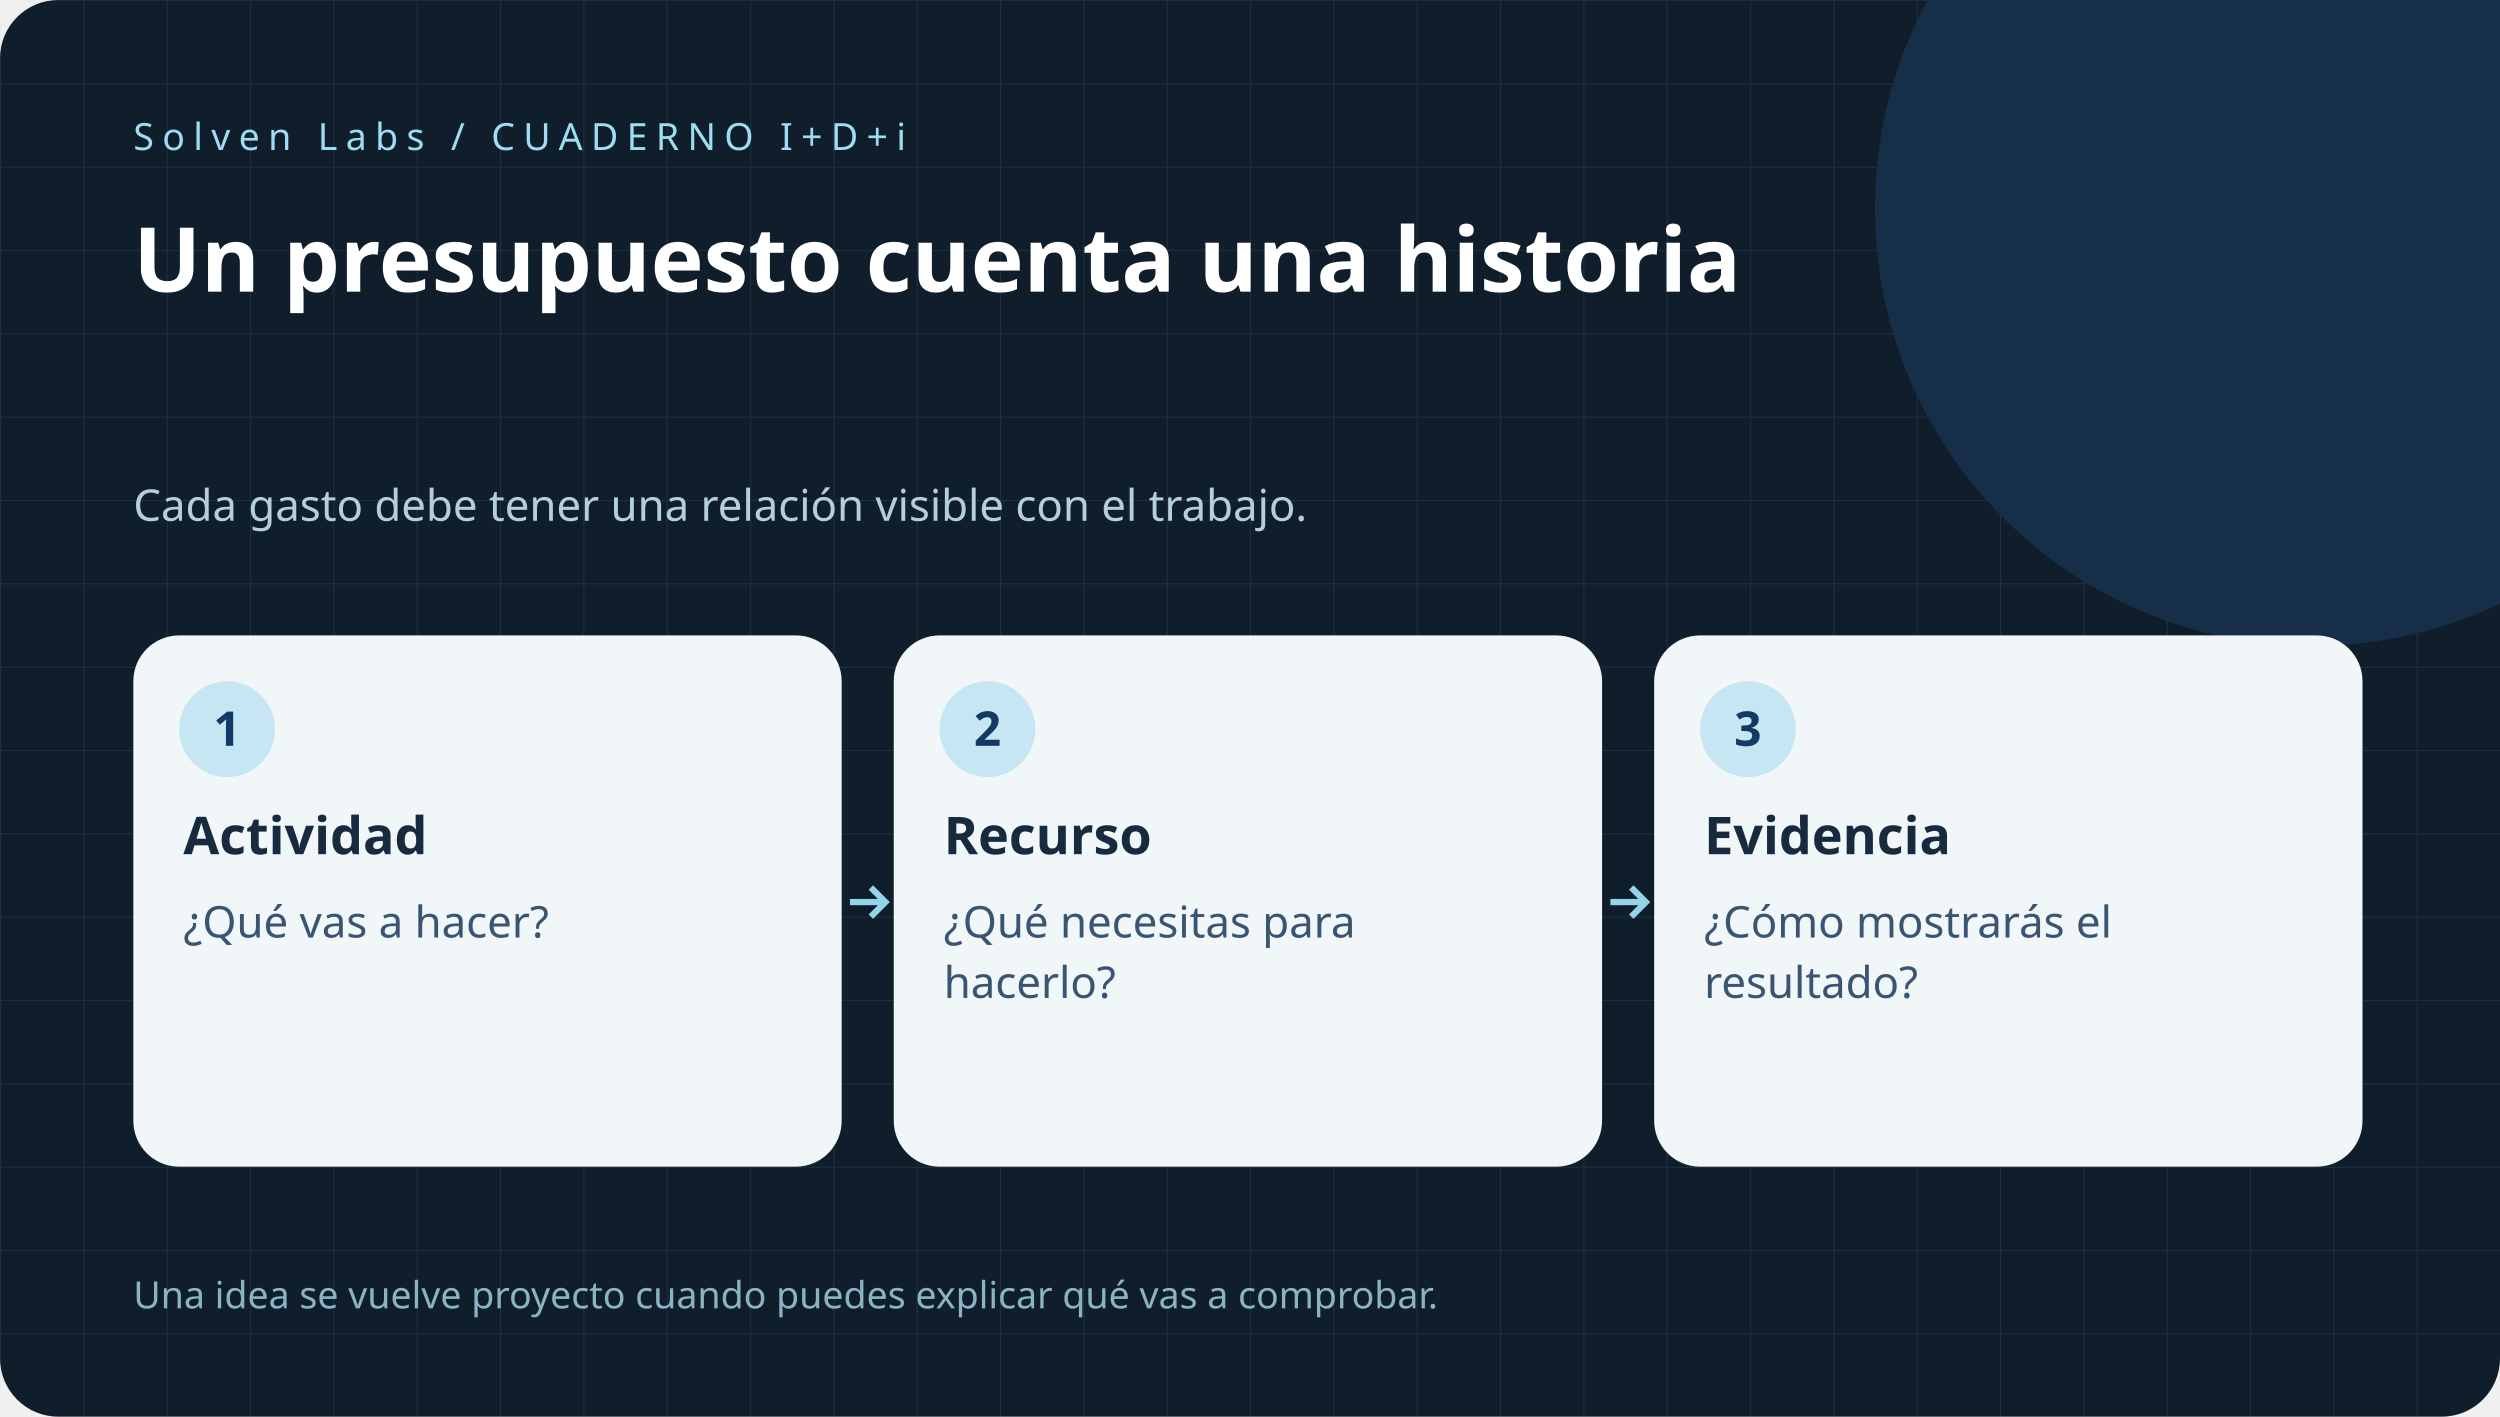
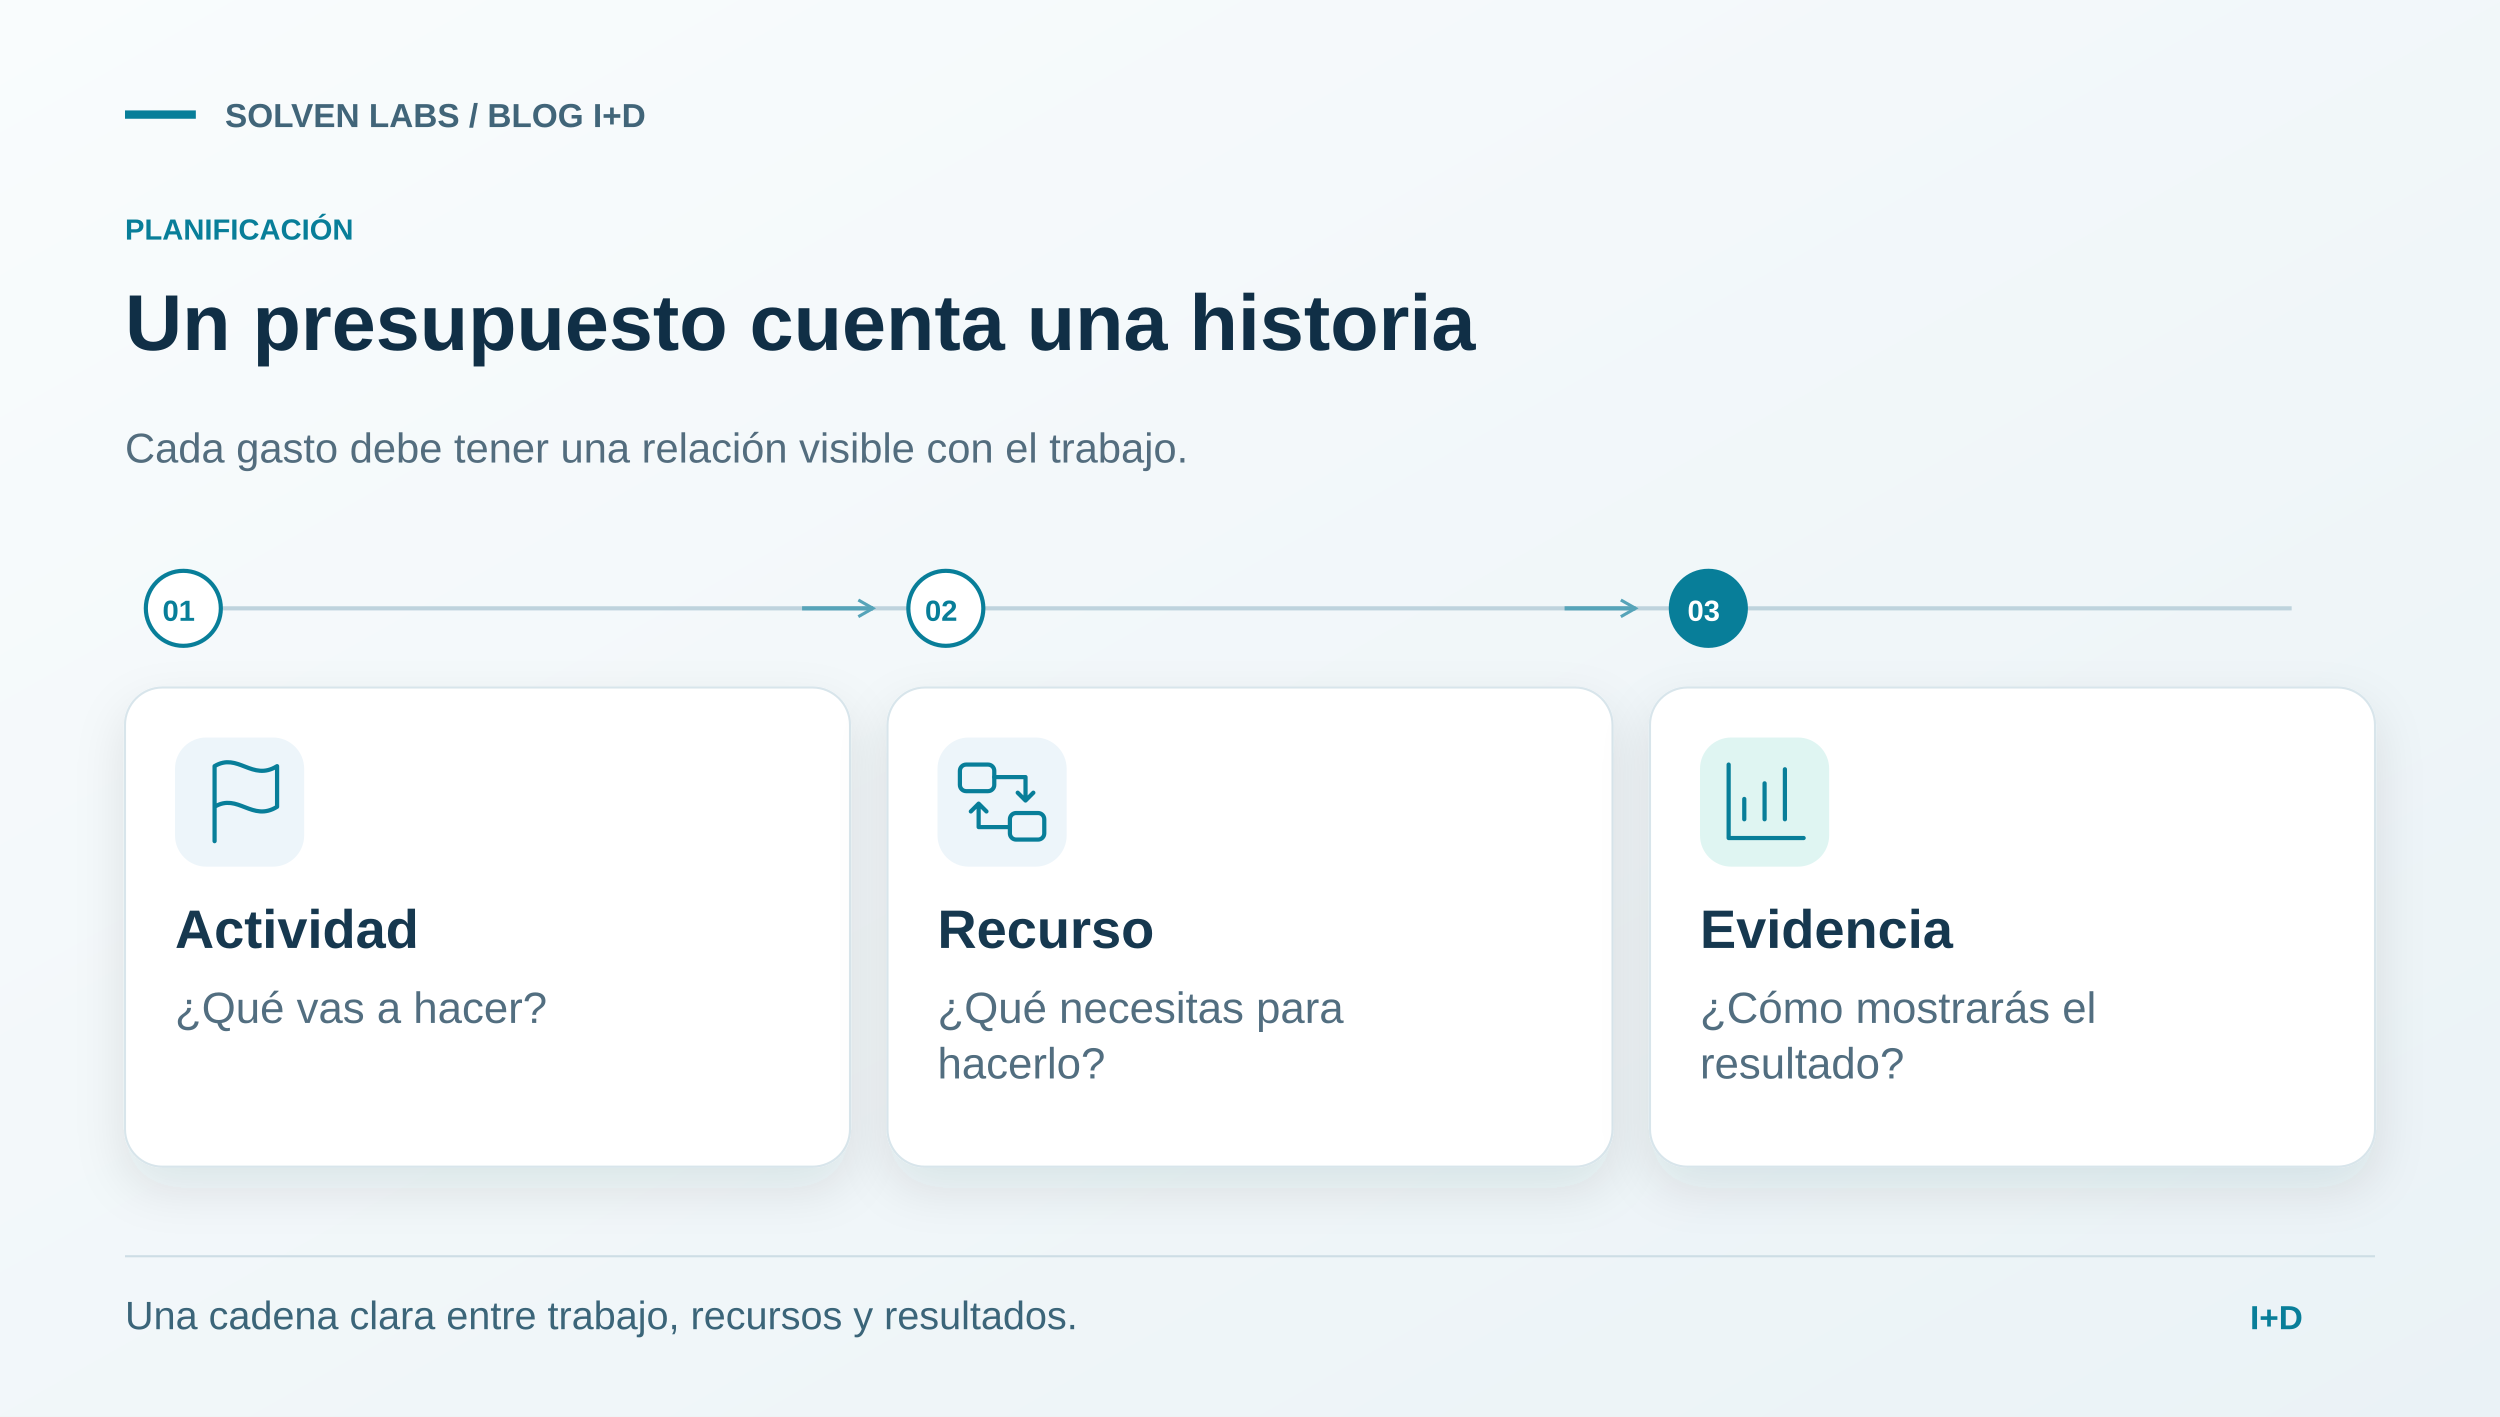
- <svg xmlns="http://www.w3.org/2000/svg" viewBox="0 0 1200 680" role="img">
+ <svg xmlns="http://www.w3.org/2000/svg" viewBox="0 0 1200 680" role="img" aria-labelledby="title desc">
  <defs>
-     <pattern id="g" width="40" height="40" patternUnits="userSpaceOnUse">
-       <path d="M40 0H0V40" fill="none" stroke="#a4d9ec" stroke-opacity=".09" />
-     </pattern>
+     <linearGradient id="paper" x2="1" y2="1">
+       <stop stop-color="#f9fcfd" />
+       <stop offset="1" stop-color="#eaf2f6" />
+     </linearGradient>
+     <linearGradient id="night" x2="1" y2="1">
+       <stop stop-color="#102d45" />
+       <stop offset="1" stop-color="#061b2b" />
+     </linearGradient>
+     <linearGradient id="glass" x2="0" y2="1">
+       <stop stop-color="#fff" stop-opacity=".12" />
+       <stop offset="1" stop-color="#fff" stop-opacity=".025" />
+     </linearGradient>
+     <filter id="shadow" x="-30%" y="-30%" width="160%" height="180%">
+       <feDropShadow dx="0" dy="10" stdDeviation="12" flood-color="#052d45" flood-opacity=".1" />
+     </filter>
+     <marker id="arrow" viewBox="0 0 10 10" refX="8" refY="5" markerWidth="5" markerHeight="5" orient="auto">
+       <path d="m1 1 7 4-7 4" fill="none" stroke="#56a4b9" stroke-width="1.5" />
+     </marker>
  </defs>
-   <rect width="1200" height="680" rx="28" fill="#101e2c" />
-   <rect width="1200" height="680" fill="url(#g)" />
-   <circle cx="1110" cy="100" r="210" fill="#162e48" />
-   <text x="64" y="72" font-family="sans-serif" font-size="18" letter-spacing="4" fill="#9edcf2">Solven Labs / CUADERNO I+D+i</text>
-   <text x="64" y="140" font-family="sans-serif" font-size="43" font-weight="700" fill="#fff">Un presupuesto cuenta una historia</text>
-   <text x="64" y="250" font-family="sans-serif" font-size="21" fill="#b4cfd9">Cada gasto debe tener una relación visible con el trabajo.</text>
-   <rect x="64" y="305" width="340" height="255" rx="22" fill="#f1f7f9" />
-   <circle cx="109" cy="350" r="23" fill="#c5e6f2" />
-   <text x="109" y="358" text-anchor="middle" font-family="sans-serif" font-weight="700" font-size="23" fill="#123a64">1</text>
-   <text x="88" y="410" font-family="sans-serif" font-size="25" font-weight="700" fill="#172a3e">Actividad</text>
-   <text x="88" y="450" font-family="sans-serif" font-size="21" fill="#3a5572">¿Qué vas a hacer?</text>
-   <path d="M408 433h17m-7-7 7 7-7 7" fill="none" stroke="#93d4eb" stroke-width="3" />
-   <rect x="429" y="305" width="340" height="255" rx="22" fill="#f1f7f9" />
-   <circle cx="474" cy="350" r="23" fill="#c5e6f2" />
-   <text x="474" y="358" text-anchor="middle" font-family="sans-serif" font-weight="700" font-size="23" fill="#123a64">2</text>
-   <text x="453" y="410" font-family="sans-serif" font-size="25" font-weight="700" fill="#172a3e">Recurso</text>
-   <text x="453" y="450" font-family="sans-serif" font-size="21" fill="#3a5572">¿Qué necesitas para</text>
-   <text x="453" y="479" font-family="sans-serif" font-size="21" fill="#3a5572">hacerlo?</text>
-   <path d="M773 433h17m-7-7 7 7-7 7" fill="none" stroke="#93d4eb" stroke-width="3" />
-   <rect x="794" y="305" width="340" height="255" rx="22" fill="#f1f7f9" />
-   <circle cx="839" cy="350" r="23" fill="#c5e6f2" />
-   <text x="839" y="358" text-anchor="middle" font-family="sans-serif" font-weight="700" font-size="23" fill="#123a64">3</text>
-   <text x="818" y="410" font-family="sans-serif" font-size="25" font-weight="700" fill="#172a3e">Evidencia</text>
-   <text x="818" y="450" font-family="sans-serif" font-size="21" fill="#3a5572">¿Cómo mostrarás el</text>
-   <text x="818" y="479" font-family="sans-serif" font-size="21" fill="#3a5572">resultado?</text>
-   <text x="64" y="628" font-family="sans-serif" font-size="18" fill="#8ab4c3">Una idea se vuelve proyecto cuando puedes explicar qué vas a comprobar.</text>
+   <g font-family="Arial, Helvetica, sans-serif">
+     <rect width="1200" height="680" fill="url(#paper)" />
+     <path d="M60 55h34" stroke="#087e99" stroke-width="4" />
+     <text x="108" y="61" fill="#416579" font-size="16" font-weight="700">SOLVEN LABS  /  BLOG I+D</text>
+     <text x="60" y="115" fill="#087e99" font-size="14" font-weight="700">PLANIFICACIÓN</text>
+     <text x="60" y="168" fill="#102f46" font-size="38" font-weight="700">Un presupuesto cuenta una historia</text>
+     <text x="60" y="222" fill="#536d7e" font-size="20" font-weight="400">Cada gasto debe tener una relación visible con el trabajo.</text>
+     <path d="M96 292H1100" stroke="#bed3dd" stroke-width="2" />
+     <circle cx="88" cy="292" r="18" fill="#fff" stroke="#087e99" stroke-width="2" />
+     <text x="78" y="298" fill="#087e99" font-size="14" font-weight="700">01</text>
+     <rect x="60" y="330" width="348" height="230" rx="18" fill="#fff" stroke="#d8e5eb" filter="url(#shadow)" />
+     <rect x="84" y="354" width="62" height="62" rx="15" fill="#edf5fa" />
+     <g transform="translate(91 361) scale(0.75)" fill="none" stroke="#087e99" stroke-width="2.7" stroke-linecap="round" stroke-linejoin="round">
+       <path d="M16 57V9c15-9 24 10 40 0v26c-16 10-25-9-40 0" />
+     </g>
+     <text x="84" y="455" fill="#16384f" font-size="26" font-weight="700">Actividad</text>
+     <text x="84" y="491" fill="#526e80" font-size="21" font-weight="400">¿Qué vas a hacer?</text>
+     <path d="M385 292h34" stroke="#56a4b9" stroke-width="2" marker-end="url(#arrow)" />
+     <circle cx="454" cy="292" r="18" fill="#fff" stroke="#087e99" stroke-width="2" />
+     <text x="444" y="298" fill="#087e99" font-size="14" font-weight="700">02</text>
+     <rect x="426" y="330" width="348" height="230" rx="18" fill="#fff" stroke="#d8e5eb" filter="url(#shadow)" />
+     <rect x="450" y="354" width="62" height="62" rx="15" fill="#edf5fa" />
+     <g transform="translate(457 361) scale(0.75)" fill="none" stroke="#087e99" stroke-width="2.7" stroke-linecap="round" stroke-linejoin="round">
+       <rect x="5" y="8" width="22" height="17" rx="4" />
+       <rect x="37" y="39" width="22" height="17" rx="4" />
+       <path d="M27 16h20v15m-5-5 5 5 5-5M37 48H17V33m-5 5 5-5 5 5" />
+     </g>
+     <text x="450" y="455" fill="#16384f" font-size="26" font-weight="700">Recurso</text>
+     <text x="450" y="491" fill="#526e80" font-size="21" font-weight="400">¿Qué necesitas para</text>
+     <text x="450" y="517.67" fill="#526e80" font-size="21" font-weight="400">hacerlo?</text>
+     <path d="M751 292h34" stroke="#56a4b9" stroke-width="2" marker-end="url(#arrow)" />
+     <circle cx="820" cy="292" r="18" fill="#087e99" stroke="#087e99" stroke-width="2" />
+     <text x="810" y="298" fill="#fff" font-size="14" font-weight="700">03</text>
+     <rect x="792" y="330" width="348" height="230" rx="18" fill="#fff" stroke="#d8e5eb" filter="url(#shadow)" />
+     <rect x="816" y="354" width="62" height="62" rx="15" fill="#dff5f2" />
+     <g transform="translate(823 361) scale(0.75)" fill="none" stroke="#087e99" stroke-width="2.7" stroke-linecap="round" stroke-linejoin="round">
+       <path d="M9 8v47h48M19 43V30M32 43V20M45 43V11" />
+     </g>
+     <text x="816" y="455" fill="#16384f" font-size="26" font-weight="700">Evidencia</text>
+     <text x="816" y="491" fill="#526e80" font-size="21" font-weight="400">¿Cómo mostrarás el</text>
+     <text x="816" y="517.67" fill="#526e80" font-size="21" font-weight="400">resultado?</text>
+     <path d="M60 603h1080" stroke="#cddde5" />
+     <text x="60" y="638" fill="#3b6579" font-size="19" font-weight="400">Una cadena clara entre trabajo, recursos y resultados.</text>
+     <text x="1080" y="638" fill="#087e99" font-size="16" font-weight="700">I+D</text>
+   </g>
</svg>
